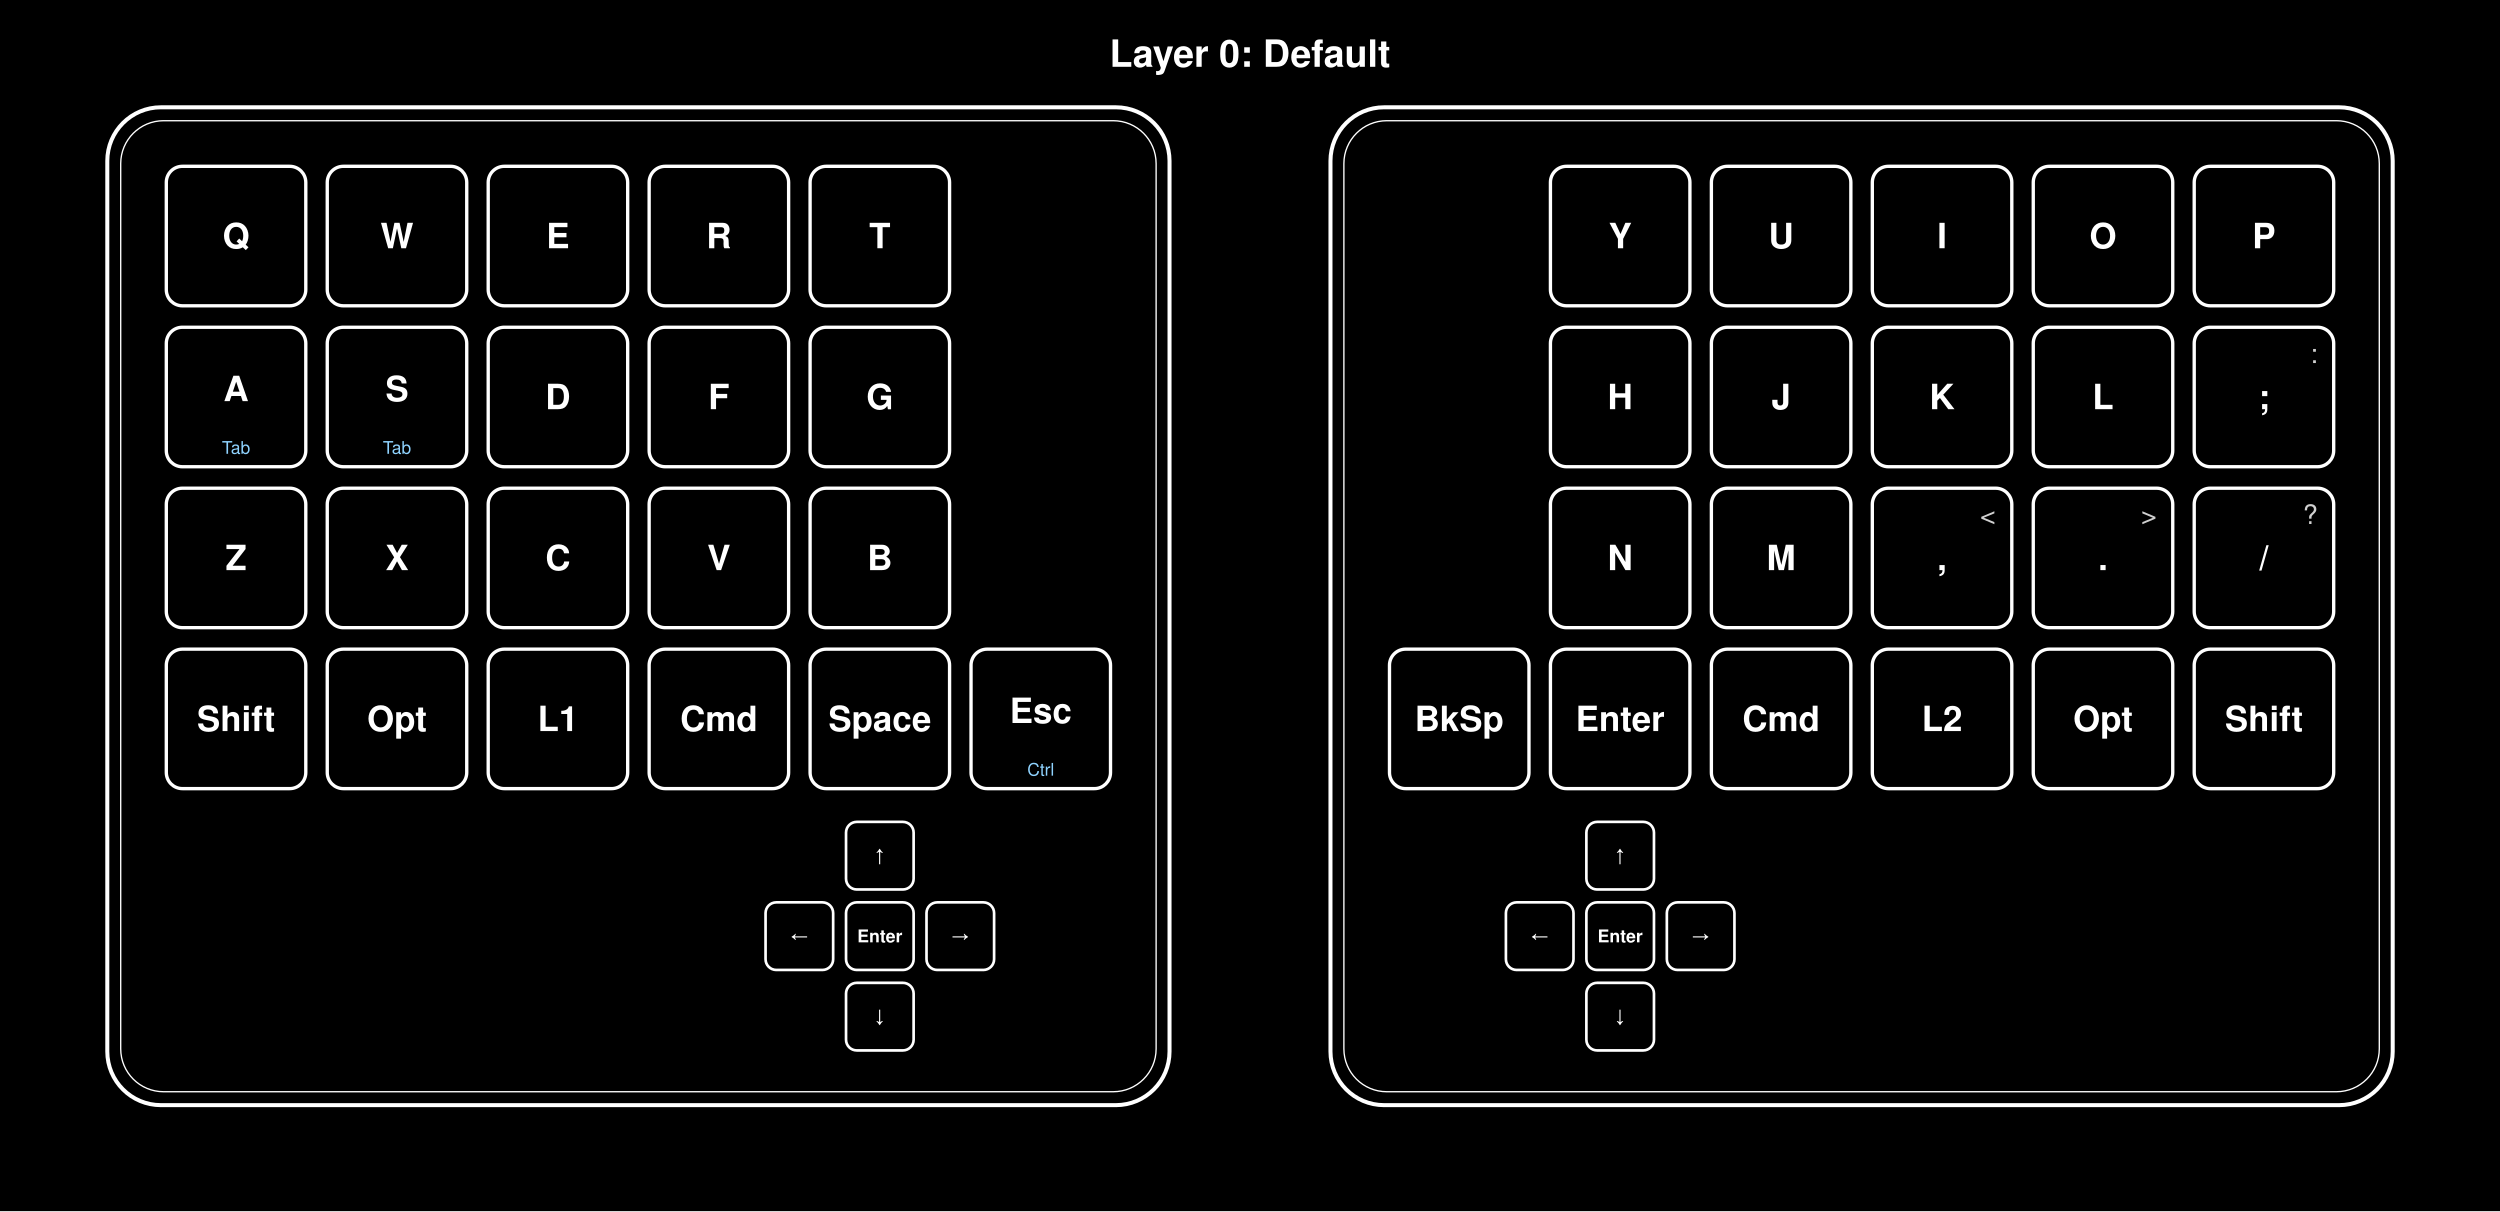
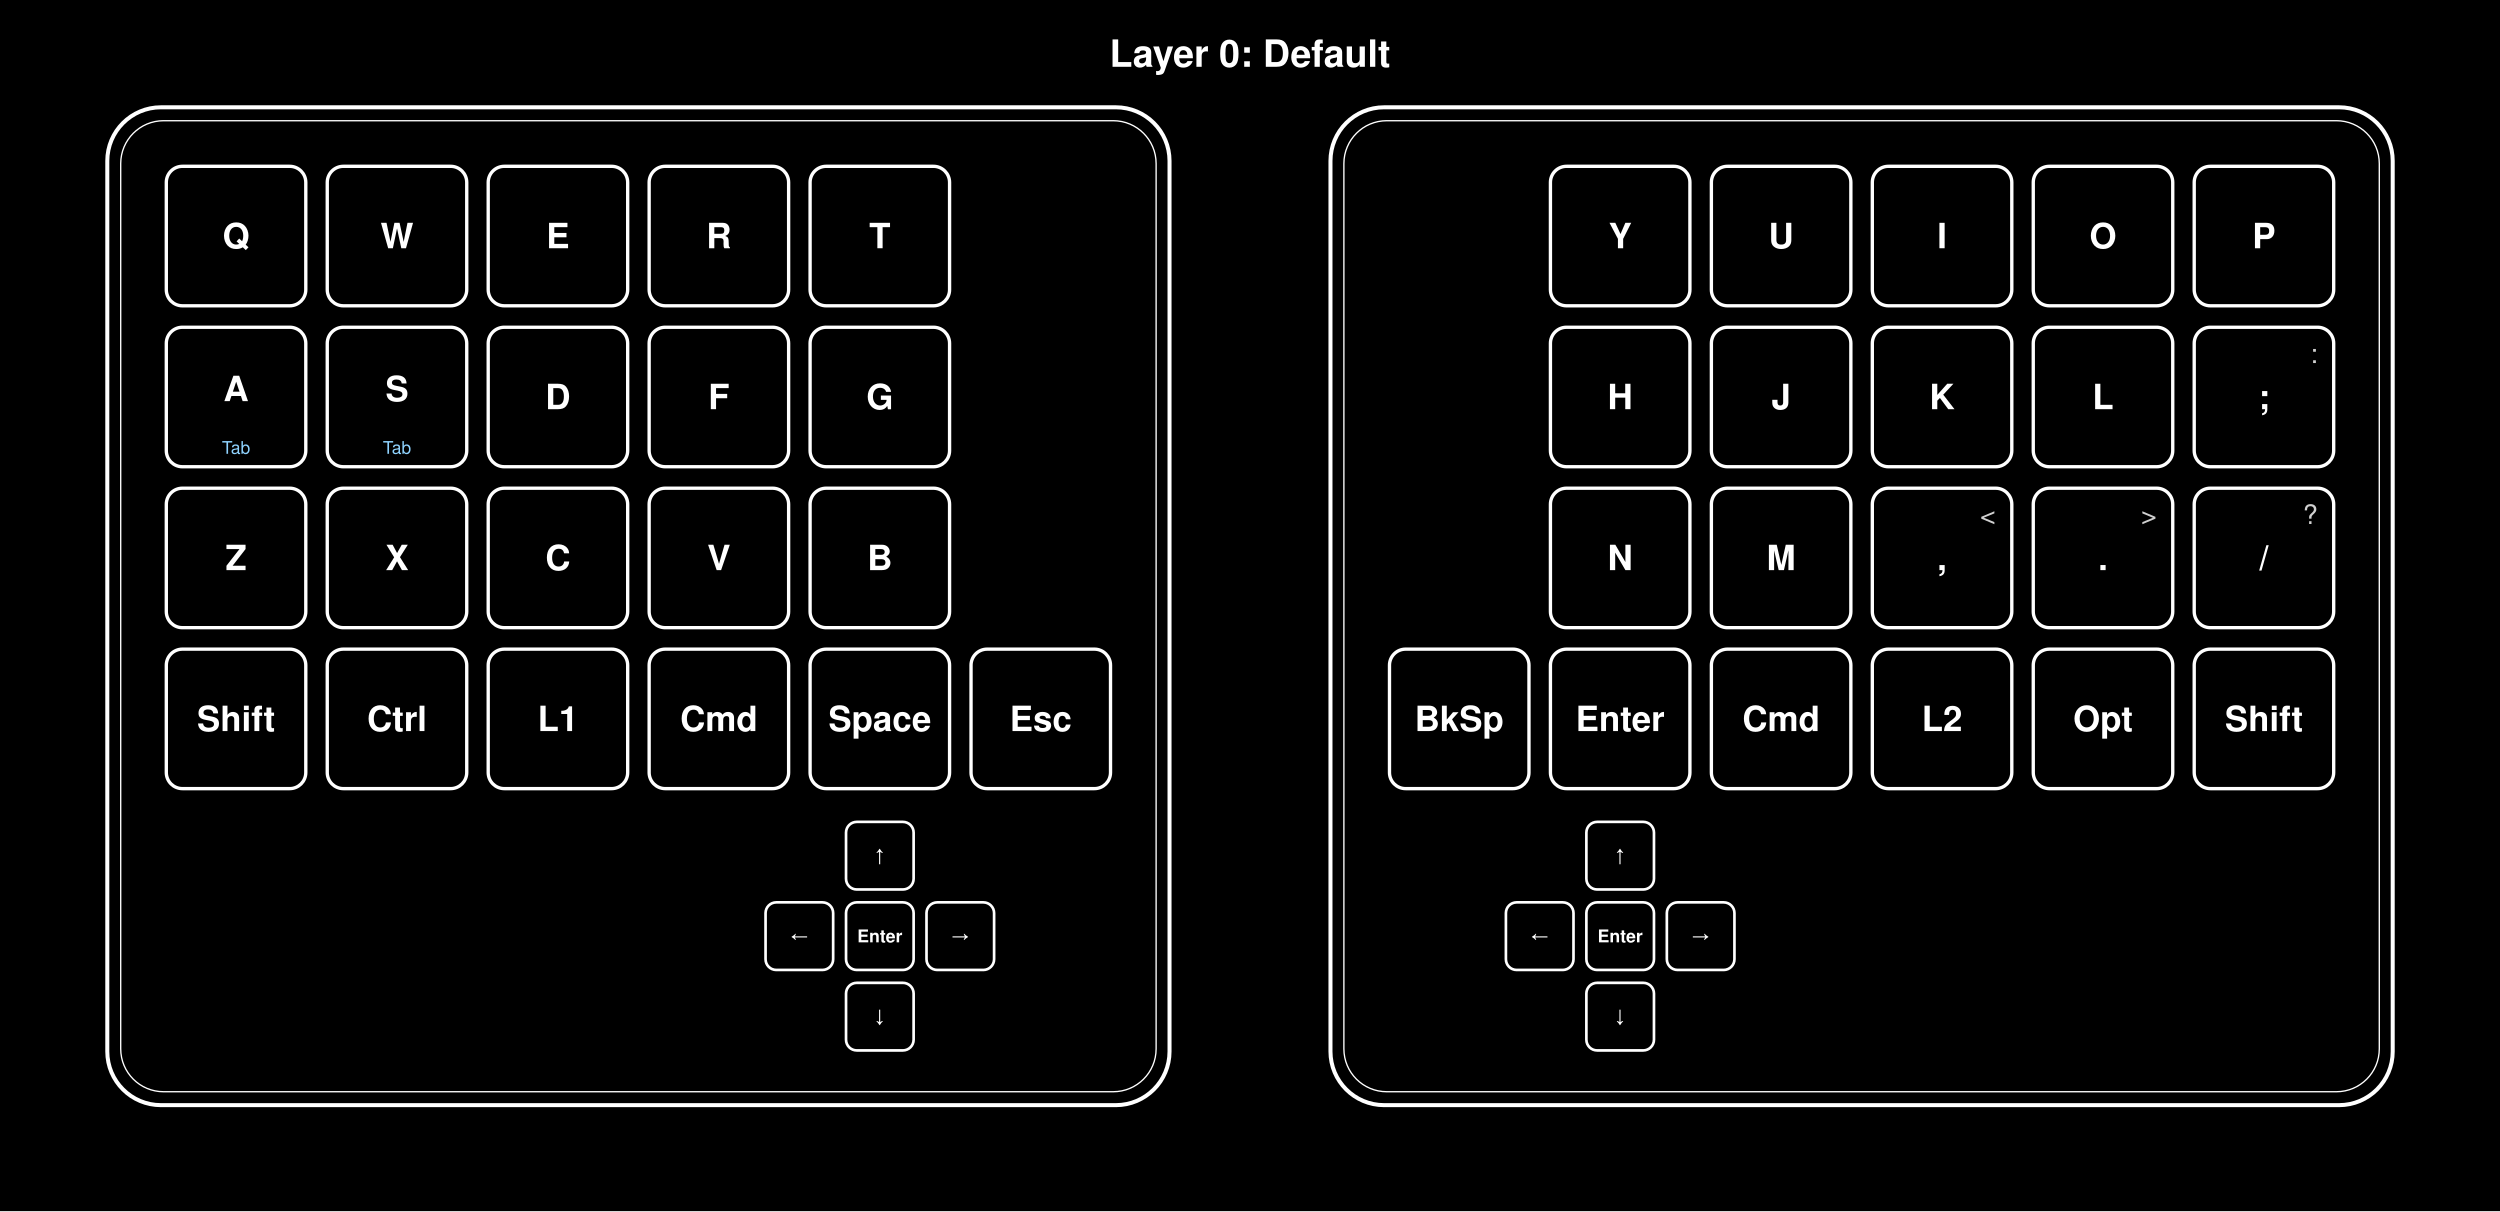
<svg xmlns="http://www.w3.org/2000/svg" width="1864" height="903" viewBox="0 0 1864 903">
  <rect width="1864" height="903" fill="#000000" />
  <g id="body">
    <rect x="80.0" y="80.0" width="792.0" height="744.0" rx="40" fill="none" stroke="#ffffff" stroke-width="3" />
    <rect x="90.0" y="90.0" width="772.0" height="724.0" rx="32" fill="none" stroke="#ffffff" stroke-width="1" />
    <rect x="992.0" y="80.0" width="792.0" height="744.0" rx="40" fill="none" stroke="#ffffff" stroke-width="3" />
    <rect x="1002.0" y="90.0" width="772.0" height="724.0" rx="32" fill="none" stroke="#ffffff" stroke-width="1" />
  </g>
  <g id="keys">
    <rect x="124.0" y="124.0" width="104.0" height="104.0" rx="12" fill="none" stroke="#ffffff" stroke-width="2.5" id="key-0" />
    <rect x="244.0" y="124.0" width="104.0" height="104.0" rx="12" fill="none" stroke="#ffffff" stroke-width="2.5" id="key-1" />
    <rect x="364.0" y="124.0" width="104.0" height="104.0" rx="12" fill="none" stroke="#ffffff" stroke-width="2.5" id="key-2" />
    <rect x="484.0" y="124.0" width="104.0" height="104.0" rx="12" fill="none" stroke="#ffffff" stroke-width="2.5" id="key-3" />
    <rect x="604.0" y="124.0" width="104.0" height="104.0" rx="12" fill="none" stroke="#ffffff" stroke-width="2.5" id="key-4" />
    <rect x="1156.0" y="124.0" width="104.0" height="104.0" rx="12" fill="none" stroke="#ffffff" stroke-width="2.5" id="key-5" />
    <rect x="1276.0" y="124.0" width="104.0" height="104.0" rx="12" fill="none" stroke="#ffffff" stroke-width="2.5" id="key-6" />
    <rect x="1396.0" y="124.0" width="104.0" height="104.0" rx="12" fill="none" stroke="#ffffff" stroke-width="2.5" id="key-7" />
    <rect x="1516.0" y="124.0" width="104.0" height="104.0" rx="12" fill="none" stroke="#ffffff" stroke-width="2.5" id="key-8" />
    <rect x="1636.0" y="124.0" width="104.0" height="104.0" rx="12" fill="none" stroke="#ffffff" stroke-width="2.5" id="key-9" />
    <rect x="124.0" y="244.0" width="104.0" height="104.0" rx="12" fill="none" stroke="#ffffff" stroke-width="2.5" id="key-10" />
    <rect x="244.0" y="244.0" width="104.0" height="104.0" rx="12" fill="none" stroke="#ffffff" stroke-width="2.5" id="key-11" />
    <rect x="364.0" y="244.0" width="104.0" height="104.0" rx="12" fill="none" stroke="#ffffff" stroke-width="2.5" id="key-12" />
    <rect x="484.0" y="244.0" width="104.0" height="104.0" rx="12" fill="none" stroke="#ffffff" stroke-width="2.5" id="key-13" />
    <rect x="604.0" y="244.0" width="104.0" height="104.0" rx="12" fill="none" stroke="#ffffff" stroke-width="2.5" id="key-14" />
    <rect x="1156.0" y="244.0" width="104.0" height="104.0" rx="12" fill="none" stroke="#ffffff" stroke-width="2.5" id="key-15" />
    <rect x="1276.0" y="244.0" width="104.0" height="104.0" rx="12" fill="none" stroke="#ffffff" stroke-width="2.5" id="key-16" />
    <rect x="1396.0" y="244.0" width="104.0" height="104.0" rx="12" fill="none" stroke="#ffffff" stroke-width="2.5" id="key-17" />
    <rect x="1516.0" y="244.0" width="104.0" height="104.0" rx="12" fill="none" stroke="#ffffff" stroke-width="2.5" id="key-18" />
    <rect x="1636.0" y="244.0" width="104.0" height="104.0" rx="12" fill="none" stroke="#ffffff" stroke-width="2.5" id="key-19" />
    <rect x="124.0" y="364.0" width="104.0" height="104.0" rx="12" fill="none" stroke="#ffffff" stroke-width="2.5" id="key-20" />
    <rect x="244.0" y="364.0" width="104.0" height="104.0" rx="12" fill="none" stroke="#ffffff" stroke-width="2.5" id="key-21" />
    <rect x="364.0" y="364.0" width="104.0" height="104.0" rx="12" fill="none" stroke="#ffffff" stroke-width="2.5" id="key-22" />
    <rect x="484.0" y="364.0" width="104.0" height="104.0" rx="12" fill="none" stroke="#ffffff" stroke-width="2.5" id="key-23" />
    <rect x="604.0" y="364.0" width="104.0" height="104.0" rx="12" fill="none" stroke="#ffffff" stroke-width="2.5" id="key-24" />
    <rect x="1156.0" y="364.0" width="104.0" height="104.0" rx="12" fill="none" stroke="#ffffff" stroke-width="2.5" id="key-25" />
    <rect x="1276.0" y="364.0" width="104.0" height="104.0" rx="12" fill="none" stroke="#ffffff" stroke-width="2.5" id="key-26" />
    <rect x="1396.0" y="364.0" width="104.0" height="104.0" rx="12" fill="none" stroke="#ffffff" stroke-width="2.5" id="key-27" />
    <rect x="1516.0" y="364.0" width="104.0" height="104.0" rx="12" fill="none" stroke="#ffffff" stroke-width="2.5" id="key-28" />
    <rect x="1636.0" y="364.0" width="104.0" height="104.0" rx="12" fill="none" stroke="#ffffff" stroke-width="2.5" id="key-29" />
    <rect x="124.0" y="484.0" width="104.0" height="104.0" rx="12" fill="none" stroke="#ffffff" stroke-width="2.5" id="key-30" />
    <rect x="244.0" y="484.0" width="104.0" height="104.0" rx="12" fill="none" stroke="#ffffff" stroke-width="2.5" id="key-31" />
    <rect x="364.0" y="484.0" width="104.0" height="104.0" rx="12" fill="none" stroke="#ffffff" stroke-width="2.5" id="key-32" />
    <rect x="484.0" y="484.0" width="104.0" height="104.0" rx="12" fill="none" stroke="#ffffff" stroke-width="2.5" id="key-33" />
    <rect x="604.0" y="484.0" width="104.0" height="104.0" rx="12" fill="none" stroke="#ffffff" stroke-width="2.5" id="key-34" />
    <rect x="724.0" y="484.0" width="104.0" height="104.0" rx="12" fill="none" stroke="#ffffff" stroke-width="2.5" id="key-35" />
    <rect x="1036.0" y="484.0" width="104.0" height="104.0" rx="12" fill="none" stroke="#ffffff" stroke-width="2.5" id="key-36" />
    <rect x="1156.0" y="484.0" width="104.0" height="104.0" rx="12" fill="none" stroke="#ffffff" stroke-width="2.5" id="key-37" />
    <rect x="1276.0" y="484.0" width="104.0" height="104.0" rx="12" fill="none" stroke="#ffffff" stroke-width="2.5" id="key-38" />
    <rect x="1396.0" y="484.0" width="104.0" height="104.0" rx="12" fill="none" stroke="#ffffff" stroke-width="2.5" id="key-39" />
    <rect x="1516.0" y="484.0" width="104.0" height="104.0" rx="12" fill="none" stroke="#ffffff" stroke-width="2.5" id="key-40" />
    <rect x="1636.0" y="484.0" width="104.0" height="104.0" rx="12" fill="none" stroke="#ffffff" stroke-width="2.5" id="key-41" />
    <rect x="630.8" y="672.8" width="50.4" height="50.4" rx="8" fill="none" stroke="#ffffff" stroke-width="2" id="key-42" />
    <rect x="690.8" y="672.8" width="50.4" height="50.4" rx="8" fill="none" stroke="#ffffff" stroke-width="2" id="key-43" />
    <rect x="630.8" y="732.8" width="50.4" height="50.4" rx="8" fill="none" stroke="#ffffff" stroke-width="2" id="key-44" />
    <rect x="570.8" y="672.8" width="50.4" height="50.4" rx="8" fill="none" stroke="#ffffff" stroke-width="2" id="key-45" />
    <rect x="630.8" y="612.8" width="50.4" height="50.4" rx="8" fill="none" stroke="#ffffff" stroke-width="2" id="key-46" />
    <rect x="1182.8" y="612.8" width="50.4" height="50.4" rx="8" fill="none" stroke="#ffffff" stroke-width="2" id="key-47" />
    <rect x="1122.8" y="672.8" width="50.4" height="50.4" rx="8" fill="none" stroke="#ffffff" stroke-width="2" id="key-48" />
    <rect x="1182.8" y="732.8" width="50.4" height="50.4" rx="8" fill="none" stroke="#ffffff" stroke-width="2" id="key-49" />
    <rect x="1242.8" y="672.8" width="50.4" height="50.4" rx="8" fill="none" stroke="#ffffff" stroke-width="2" id="key-50" />
    <rect x="1182.8" y="672.8" width="50.4" height="50.4" rx="8" fill="none" stroke="#ffffff" stroke-width="2" id="key-51" />
  </g>
  <g id="labels" font-family="Helvetica Neue, Helvetica, Arial, sans-serif">
    <text x="932.0" y="40.0" font-size="28.0" fill="#ffffff" font-weight="bold" text-anchor="middle" dominant-baseline="middle">Layer 0: Default</text>
    <text x="176.0" y="176.0" font-size="26.0" fill="#ffffff" font-weight="bold" text-anchor="middle" dominant-baseline="middle">Q</text>
    <text x="296.0" y="176.0" font-size="26.0" fill="#ffffff" font-weight="bold" text-anchor="middle" dominant-baseline="middle">W</text>
    <text x="416.0" y="176.0" font-size="26.0" fill="#ffffff" font-weight="bold" text-anchor="middle" dominant-baseline="middle">E</text>
    <text x="536.0" y="176.0" font-size="26.0" fill="#ffffff" font-weight="bold" text-anchor="middle" dominant-baseline="middle">R</text>
    <text x="656.0" y="176.0" font-size="26.0" fill="#ffffff" font-weight="bold" text-anchor="middle" dominant-baseline="middle">T</text>
    <text x="1208.0" y="176.0" font-size="26.0" fill="#ffffff" font-weight="bold" text-anchor="middle" dominant-baseline="middle">Y</text>
    <text x="1328.0" y="176.0" font-size="26.0" fill="#ffffff" font-weight="bold" text-anchor="middle" dominant-baseline="middle">U</text>
    <text x="1448.0" y="176.0" font-size="26.0" fill="#ffffff" font-weight="bold" text-anchor="middle" dominant-baseline="middle">I</text>
    <text x="1568.0" y="176.0" font-size="26.0" fill="#ffffff" font-weight="bold" text-anchor="middle" dominant-baseline="middle">O</text>
    <text x="1688.0" y="176.0" font-size="26.0" fill="#ffffff" font-weight="bold" text-anchor="middle" dominant-baseline="middle">P</text>
    <text x="176.0" y="290.0" font-size="26.0" fill="#ffffff" font-weight="bold" text-anchor="middle" dominant-baseline="middle">A</text>
    <text x="176.0" y="334.0" font-size="13.0" fill="#8fd3ff" font-weight="normal" text-anchor="middle" dominant-baseline="middle">Tab</text>
    <text x="296.0" y="290.0" font-size="26.0" fill="#ffffff" font-weight="bold" text-anchor="middle" dominant-baseline="middle">S</text>
    <text x="296.0" y="334.0" font-size="13.0" fill="#8fd3ff" font-weight="normal" text-anchor="middle" dominant-baseline="middle">Tab</text>
    <text x="416.0" y="296.0" font-size="26.0" fill="#ffffff" font-weight="bold" text-anchor="middle" dominant-baseline="middle">D</text>
    <text x="536.0" y="296.0" font-size="26.0" fill="#ffffff" font-weight="bold" text-anchor="middle" dominant-baseline="middle">F</text>
    <text x="656.0" y="296.0" font-size="26.0" fill="#ffffff" font-weight="bold" text-anchor="middle" dominant-baseline="middle">G</text>
    <text x="1208.0" y="296.0" font-size="26.0" fill="#ffffff" font-weight="bold" text-anchor="middle" dominant-baseline="middle">H</text>
    <text x="1328.0" y="296.0" font-size="26.0" fill="#ffffff" font-weight="bold" text-anchor="middle" dominant-baseline="middle">J</text>
    <text x="1448.0" y="296.0" font-size="26.0" fill="#ffffff" font-weight="bold" text-anchor="middle" dominant-baseline="middle">K</text>
    <text x="1568.0" y="296.0" font-size="26.0" fill="#ffffff" font-weight="bold" text-anchor="middle" dominant-baseline="middle">L</text>
    <text x="1688.0" y="296.0" font-size="26.0" fill="#ffffff" font-weight="bold" text-anchor="middle" dominant-baseline="middle">;</text>
    <text x="1728.0" y="264.0" font-size="20.0" fill="#d0d0d0" font-weight="normal" text-anchor="end" dominant-baseline="middle">:</text>
    <text x="176.0" y="416.0" font-size="26.0" fill="#ffffff" font-weight="bold" text-anchor="middle" dominant-baseline="middle">Z</text>
    <text x="296.0" y="416.0" font-size="26.0" fill="#ffffff" font-weight="bold" text-anchor="middle" dominant-baseline="middle">X</text>
    <text x="416.0" y="416.0" font-size="26.0" fill="#ffffff" font-weight="bold" text-anchor="middle" dominant-baseline="middle">C</text>
    <text x="536.0" y="416.0" font-size="26.0" fill="#ffffff" font-weight="bold" text-anchor="middle" dominant-baseline="middle">V</text>
    <text x="656.0" y="416.0" font-size="26.0" fill="#ffffff" font-weight="bold" text-anchor="middle" dominant-baseline="middle">B</text>
    <text x="1208.0" y="416.0" font-size="26.0" fill="#ffffff" font-weight="bold" text-anchor="middle" dominant-baseline="middle">N</text>
    <text x="1328.0" y="416.0" font-size="26.0" fill="#ffffff" font-weight="bold" text-anchor="middle" dominant-baseline="middle">M</text>
    <text x="1448.0" y="416.0" font-size="26.0" fill="#ffffff" font-weight="bold" text-anchor="middle" dominant-baseline="middle">,</text>
    <text x="1488.0" y="384.0" font-size="20.0" fill="#d0d0d0" font-weight="normal" text-anchor="end" dominant-baseline="middle">&lt;</text>
    <text x="1568.0" y="416.0" font-size="26.0" fill="#ffffff" font-weight="bold" text-anchor="middle" dominant-baseline="middle">.</text>
    <text x="1608.0" y="384.0" font-size="20.0" fill="#d0d0d0" font-weight="normal" text-anchor="end" dominant-baseline="middle">&gt;</text>
    <text x="1688.0" y="416.0" font-size="26.0" fill="#ffffff" font-weight="bold" text-anchor="middle" dominant-baseline="middle">/</text>
    <text x="1728.0" y="384.0" font-size="20.0" fill="#d0d0d0" font-weight="normal" text-anchor="end" dominant-baseline="middle">?</text>
    <text x="176.0" y="536.0" font-size="26.0" fill="#ffffff" font-weight="bold" text-anchor="middle" dominant-baseline="middle">Shift</text>
-     <text x="296.0" y="536.0" font-size="26.0" fill="#ffffff" font-weight="bold" text-anchor="middle" dominant-baseline="middle">Opt</text>
+     <text x="296.0" y="536.0" font-size="26.0" fill="#ffffff" font-weight="bold" text-anchor="middle" dominant-baseline="middle">Ctrl</text>
    <text x="416.0" y="536.0" font-size="26.0" fill="#ffffff" font-weight="bold" text-anchor="middle" dominant-baseline="middle">L1</text>
    <text x="536.0" y="536.0" font-size="26.0" fill="#ffffff" font-weight="bold" text-anchor="middle" dominant-baseline="middle">Cmd</text>
    <text x="656.0" y="536.0" font-size="26.0" fill="#ffffff" font-weight="bold" text-anchor="middle" dominant-baseline="middle">Space</text>
-     <text x="776.0" y="530.0" font-size="26.0" fill="#ffffff" font-weight="bold" text-anchor="middle" dominant-baseline="middle">Esc</text>
-     <text x="776.0" y="574.0" font-size="13.0" fill="#8fd3ff" font-weight="normal" text-anchor="middle" dominant-baseline="middle">Ctrl</text>
+     <text x="776.0" y="536.0" font-size="26.0" fill="#ffffff" font-weight="bold" text-anchor="middle" dominant-baseline="middle">Esc</text>
    <text x="1088.0" y="536.0" font-size="26.0" fill="#ffffff" font-weight="bold" text-anchor="middle" dominant-baseline="middle">BkSp</text>
    <text x="1208.0" y="536.0" font-size="26.0" fill="#ffffff" font-weight="bold" text-anchor="middle" dominant-baseline="middle">Enter</text>
    <text x="1328.0" y="536.0" font-size="26.0" fill="#ffffff" font-weight="bold" text-anchor="middle" dominant-baseline="middle">Cmd</text>
    <text x="1448.0" y="536.0" font-size="26.0" fill="#ffffff" font-weight="bold" text-anchor="middle" dominant-baseline="middle">L2</text>
    <text x="1568.0" y="536.0" font-size="26.0" fill="#ffffff" font-weight="bold" text-anchor="middle" dominant-baseline="middle">Opt</text>
    <text x="1688.0" y="536.0" font-size="26.0" fill="#ffffff" font-weight="bold" text-anchor="middle" dominant-baseline="middle">Shift</text>
    <text x="656.0" y="698.0" font-size="13.2" fill="#ffffff" font-weight="bold" text-anchor="middle" dominant-baseline="middle">Enter</text>
    <text x="716.0" y="698.0" font-size="14.0" fill="#ffffff" font-weight="bold" text-anchor="middle" dominant-baseline="middle">→</text>
    <text x="656.0" y="758.0" font-size="14.0" fill="#ffffff" font-weight="bold" text-anchor="middle" dominant-baseline="middle">↓</text>
    <text x="596.0" y="698.0" font-size="14.0" fill="#ffffff" font-weight="bold" text-anchor="middle" dominant-baseline="middle">←</text>
    <text x="656.0" y="638.0" font-size="14.0" fill="#ffffff" font-weight="bold" text-anchor="middle" dominant-baseline="middle">↑</text>
    <text x="1208.0" y="638.0" font-size="14.0" fill="#ffffff" font-weight="bold" text-anchor="middle" dominant-baseline="middle">↑</text>
    <text x="1148.0" y="698.0" font-size="14.0" fill="#ffffff" font-weight="bold" text-anchor="middle" dominant-baseline="middle">←</text>
    <text x="1208.0" y="758.0" font-size="14.0" fill="#ffffff" font-weight="bold" text-anchor="middle" dominant-baseline="middle">↓</text>
    <text x="1268.0" y="698.0" font-size="14.0" fill="#ffffff" font-weight="bold" text-anchor="middle" dominant-baseline="middle">→</text>
    <text x="1208.0" y="698.0" font-size="13.2" fill="#ffffff" font-weight="bold" text-anchor="middle" dominant-baseline="middle">Enter</text>
  </g>
</svg>
